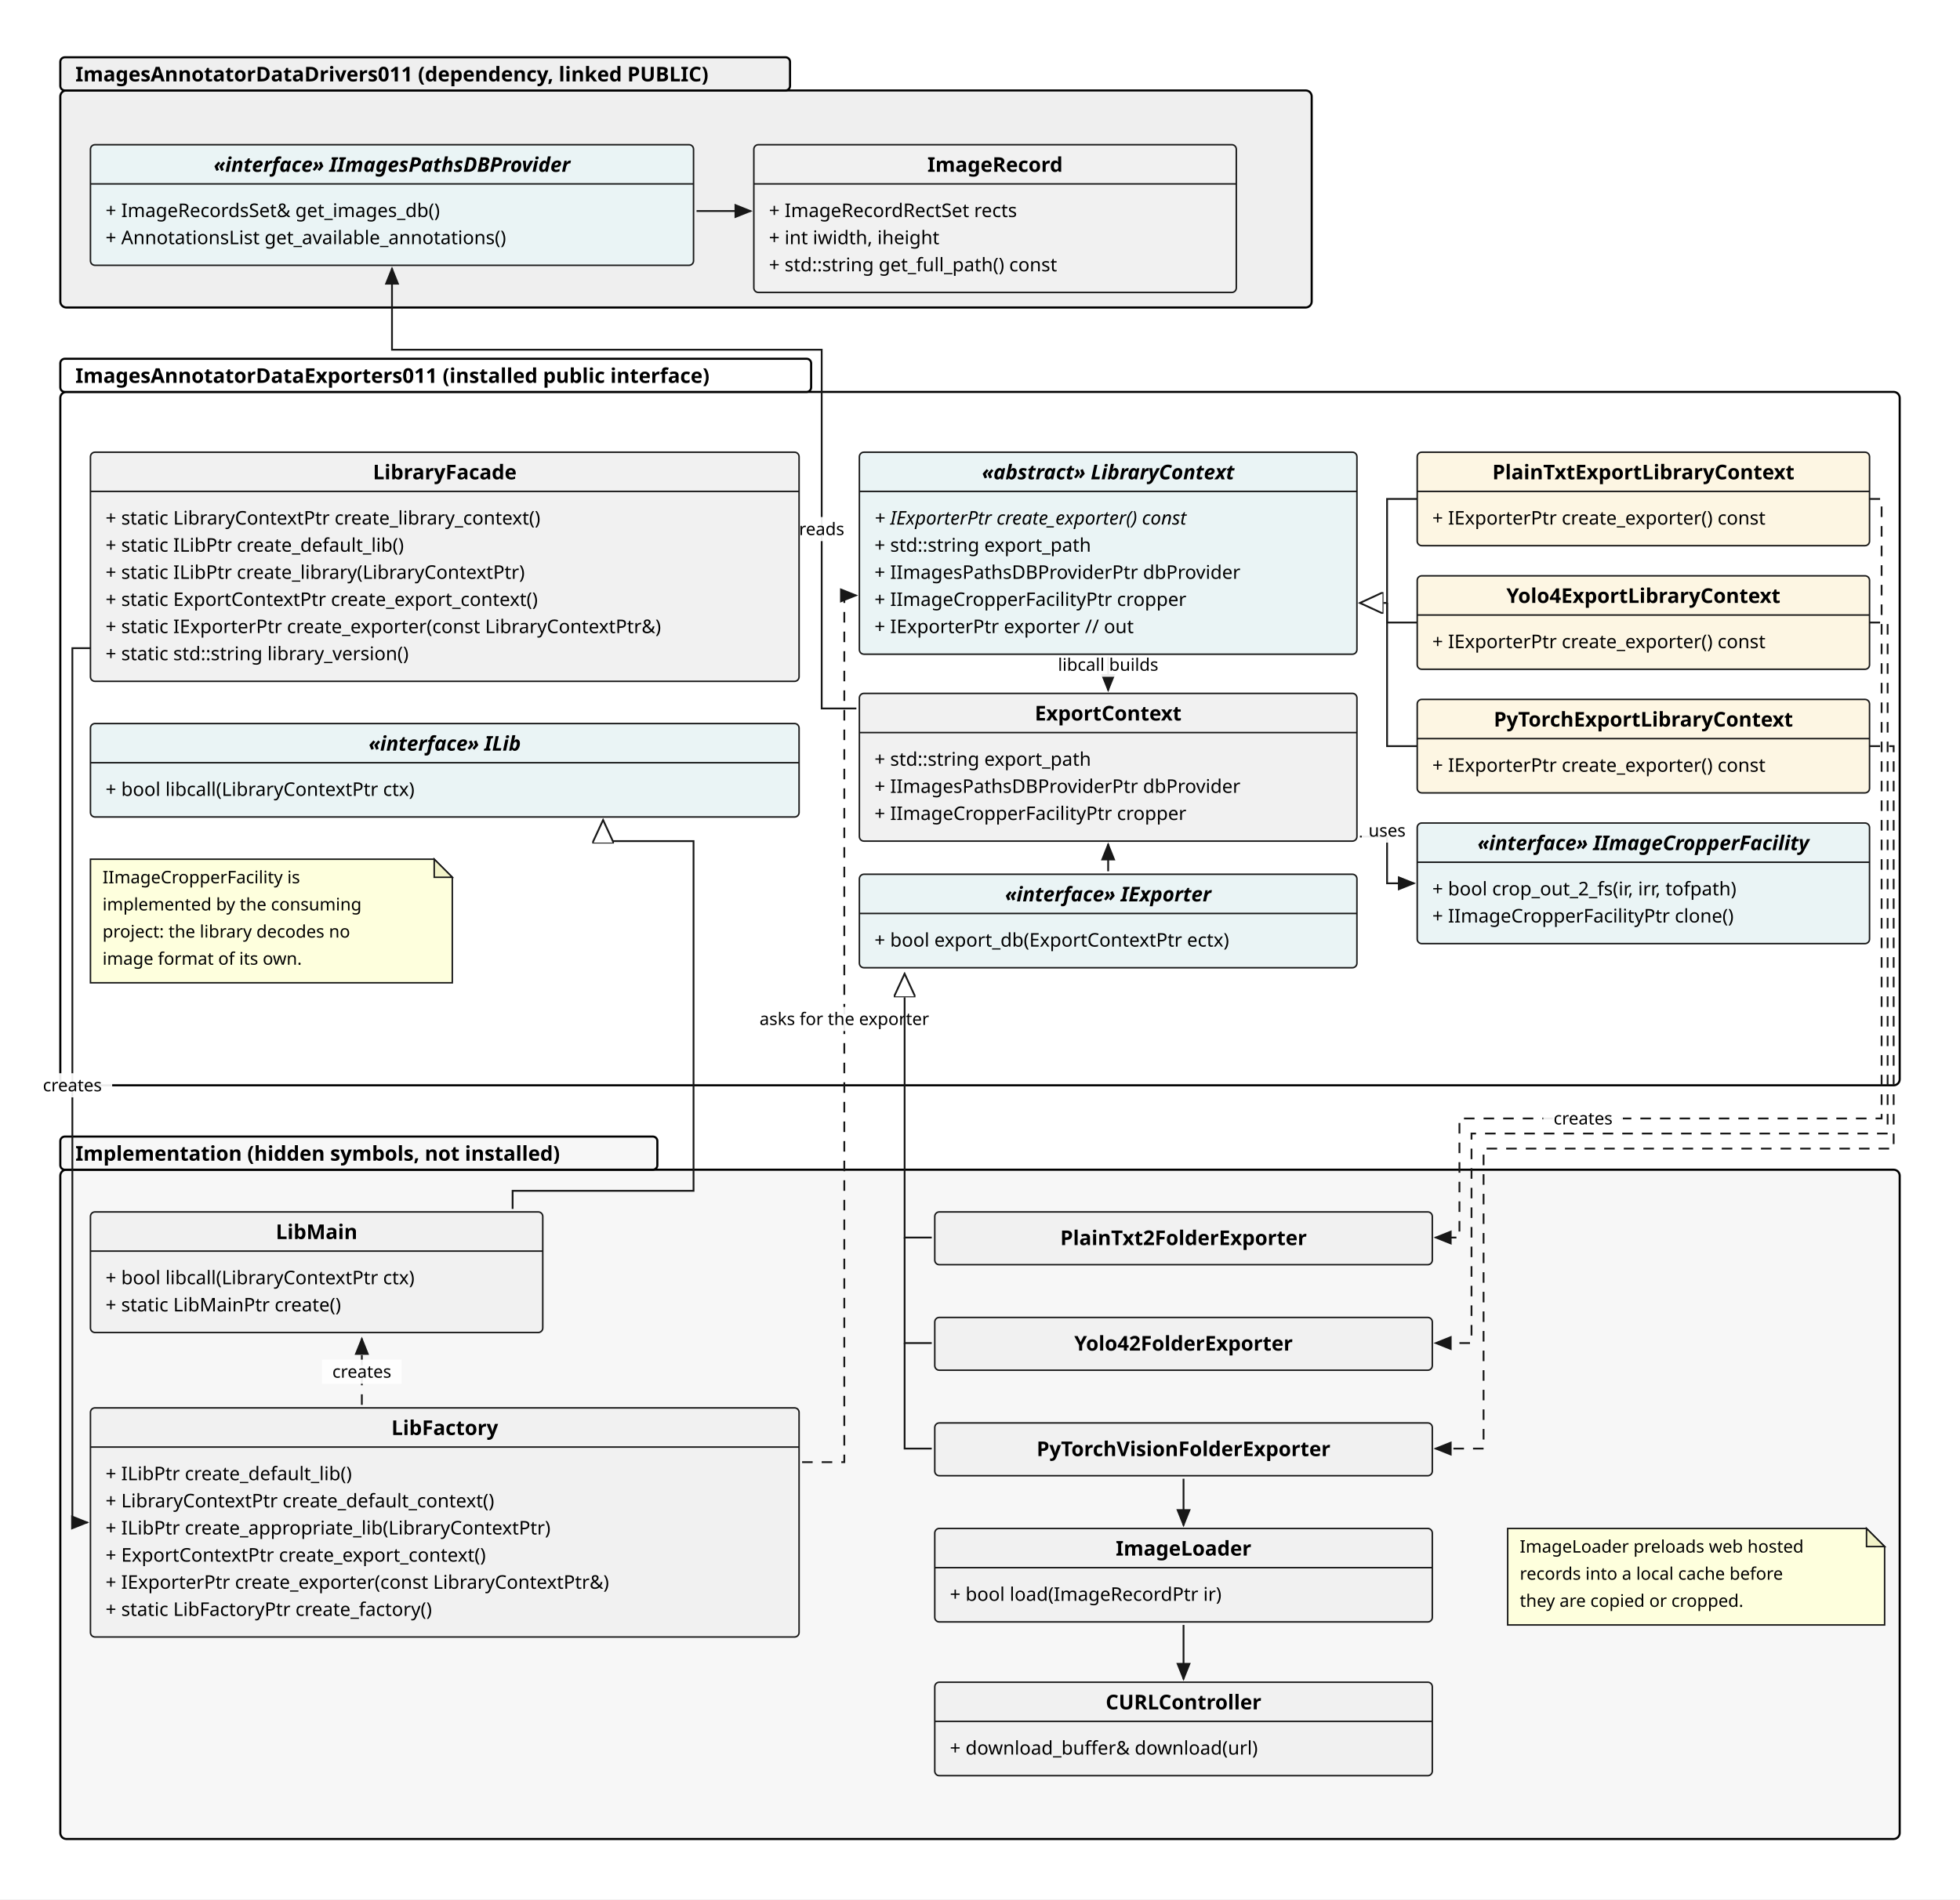
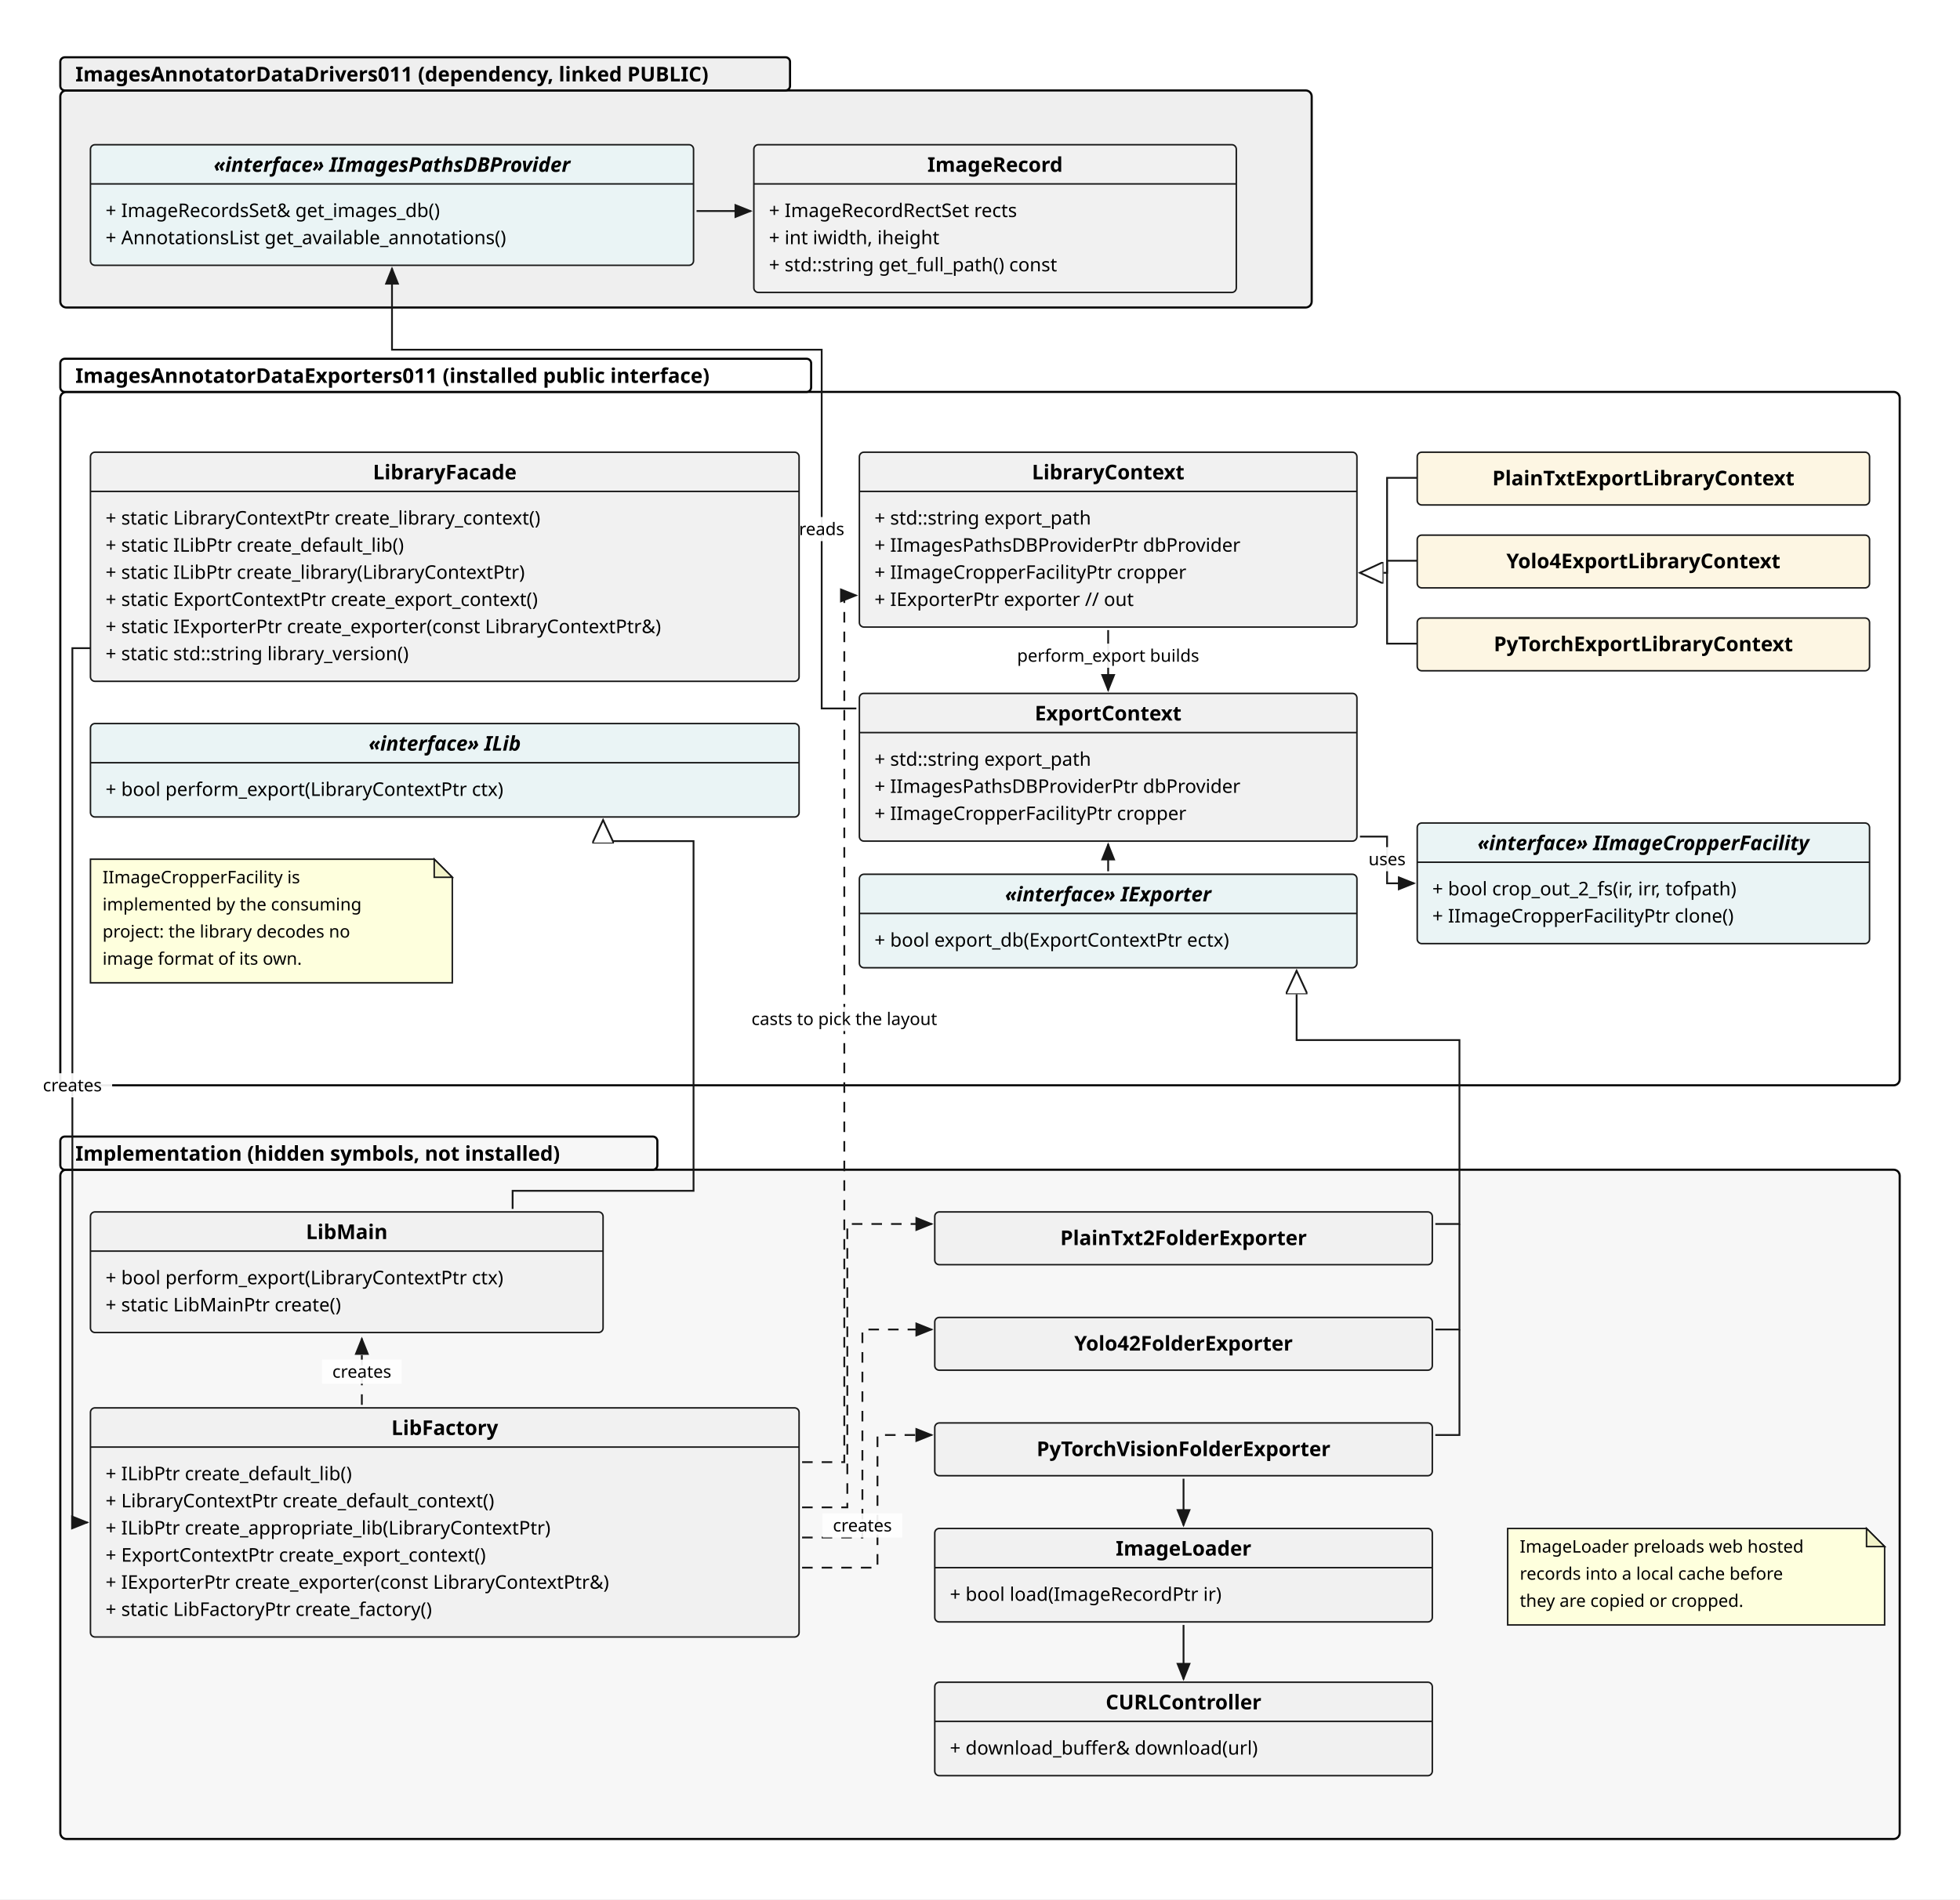
<svg xmlns="http://www.w3.org/2000/svg" width="1300" height="1260" viewBox="0 0 1300 1260" version="1.1">
  <defs>
    <marker id="arrow" markerWidth="10" markerHeight="8" refX="9" refY="4" orient="auto">
      <path d="M0,0 L10,4 L0,8 z" fill="#181818" />
    </marker>
    <marker id="hollow" markerWidth="14" markerHeight="12" refX="13" refY="6" orient="auto">
      <path d="M0,0 L13,6 L0,12 z" fill="#FFFFFF" stroke="#181818" stroke-width="1" />
    </marker>
  </defs>
  <rect width="1300" height="1260" fill="#FFFFFF" />
  <g font-family="sans-serif">
    <rect x="40" y="60" width="830" height="144" rx="4" fill="#EFEFEF" stroke="#000000" stroke-width="1.4" />
    <rect x="40" y="38" width="484" height="22" rx="3" fill="#EFEFEF" stroke="#000000" stroke-width="1.4" />
    <text x="50" y="54" font-size="13.5" font-weight="bold" fill="#000000">ImagesAnnotatorDataDrivers011  (dependency, linked PUBLIC)</text>
    <rect x="40" y="260" width="1220" height="460" rx="4" fill="#FFFFFF" stroke="#000000" stroke-width="1.4" />
    <rect x="40" y="238" width="498" height="22" rx="3" fill="#FFFFFF" stroke="#000000" stroke-width="1.4" />
    <text x="50" y="254" font-size="13.5" font-weight="bold" fill="#000000">ImagesAnnotatorDataExporters011  (installed public interface)</text>
    <rect x="40" y="776" width="1220" height="444" rx="4" fill="#F7F7F7" stroke="#000000" stroke-width="1.4" />
    <rect x="40" y="754" width="396" height="22" rx="3" fill="#F7F7F7" stroke="#000000" stroke-width="1.4" />
    <text x="50" y="770" font-size="13.5" font-weight="bold" fill="#000000">Implementation  (hidden symbols, not installed)</text>
    <path d="M462,140 L498,140" fill="none" stroke="#181818" stroke-width="1.2" marker-end="url(#arrow)" />
    <path d="M568,470 L545,470 L545,232 L260,232 L260,178" fill="none" stroke="#181818" stroke-width="1.2" marker-end="url(#arrow)" />
    <rect x="525.0" y="343.0" width="40.0" height="16" fill="#FFFFFF" opacity="0.92" />
    <text x="545.0" y="355.0" font-size="11.5" fill="#000000" text-anchor="middle">reads</text>
-     <path d="M735,436 L735,458" fill="none" stroke="#181818" stroke-width="1.2" marker-end="url(#arrow)" />
-     <rect x="686.2" y="433.0" width="97.6" height="16" fill="#FFFFFF" opacity="0.92" />
-     <text x="735.0" y="445.0" font-size="11.5" fill="#000000" text-anchor="middle">libcall builds</text>
+     <path d="M735,418 L735,458" fill="none" stroke="#181818" stroke-width="1.2" marker-end="url(#arrow)" />
+     <rect x="665.0" y="427.0" width="140.0" height="16" fill="#FFFFFF" opacity="0.92" />
+     <text x="735.0" y="439.0" font-size="11.5" fill="#000000" text-anchor="middle">perform_export builds</text>
    <path d="M735,578 L735,560" fill="none" stroke="#181818" stroke-width="1.2" marker-end="url(#arrow)" />
    <path d="M902,555 L920,555 L920,586 L938,586" fill="none" stroke="#181818" stroke-width="1.2" marker-end="url(#arrow)" />
-     <rect x="903.2" y="543.0" width="33.6" height="16" fill="#FFFFFF" opacity="0.92" />
-     <text x="920.0" y="555.0" font-size="11.5" fill="#000000" text-anchor="middle">uses</text>
-     <path d="M940,331 L920,331 L920,400 L902,400" fill="none" stroke="#181818" stroke-width="1.2" marker-end="url(#hollow)" />
-     <path d="M940,413 L920,413 L920,400" fill="none" stroke="#181818" stroke-width="1.2" />
-     <path d="M940,495 L920,495 L920,400" fill="none" stroke="#181818" stroke-width="1.2" />
-     <path d="M1240,331 L1248,331 L1248,742 L968,742 L968,821 L952,821" fill="none" stroke="#181818" stroke-width="1.2" stroke-dasharray="7,6" marker-end="url(#arrow)" />
-     <path d="M1240,413 L1252,413 L1252,752 L976,752 L976,891 L952,891" fill="none" stroke="#181818" stroke-width="1.2" stroke-dasharray="7,6" marker-end="url(#arrow)" />
-     <path d="M1240,495 L1256,495 L1256,762 L984,762 L984,961 L952,961" fill="none" stroke="#181818" stroke-width="1.2" stroke-dasharray="7,6" marker-end="url(#arrow)" />
-     <rect x="1023.6" y="734.0" width="52.8" height="16" fill="#FFFFFF" opacity="0.92" />
-     <text x="1050.0" y="746.0" font-size="11.5" fill="#000000" text-anchor="middle">creates</text>
+     <rect x="903.2" y="562.0" width="33.6" height="16" fill="#FFFFFF" opacity="0.92" />
+     <text x="920.0" y="574.0" font-size="11.5" fill="#000000" text-anchor="middle">uses</text>
+     <path d="M940,317 L920,317 L920,380 L902,380" fill="none" stroke="#181818" stroke-width="1.2" marker-end="url(#hollow)" />
+     <path d="M940,372 L920,372 L920,380" fill="none" stroke="#181818" stroke-width="1.2" />
+     <path d="M940,427 L920,427 L920,380" fill="none" stroke="#181818" stroke-width="1.2" />
    <path d="M60,430 L48,430 L48,1010 L58,1010" fill="none" stroke="#181818" stroke-width="1.2" marker-end="url(#arrow)" />
    <rect x="21.6" y="712.0" width="52.8" height="16" fill="#FFFFFF" opacity="0.92" />
    <text x="48.0" y="724.0" font-size="11.5" fill="#000000" text-anchor="middle">creates</text>
    <path d="M240,932 L240,888" fill="none" stroke="#181818" stroke-width="1.2" stroke-dasharray="7,6" marker-end="url(#arrow)" />
    <rect x="213.6" y="902.0" width="52.8" height="16" fill="#FFFFFF" opacity="0.92" />
    <text x="240.0" y="914.0" font-size="11.5" fill="#000000" text-anchor="middle">creates</text>
    <path d="M532,970 L560,970 L560,395 L568,395" fill="none" stroke="#181818" stroke-width="1.2" stroke-dasharray="7,6" marker-end="url(#arrow)" />
-     <rect x="494.0" y="668.0" width="132.0" height="16" fill="#FFFFFF" opacity="0.92" />
-     <text x="560.0" y="680.0" font-size="11.5" fill="#000000" text-anchor="middle">asks for the exporter</text>
+     <rect x="478.0" y="668.0" width="164.0" height="16" fill="#FFFFFF" opacity="0.92" />
+     <text x="560.0" y="680.0" font-size="11.5" fill="#000000" text-anchor="middle">casts to pick the layout</text>
+     <path d="M532,1000 L562,1000 L562,812 L618,812" fill="none" stroke="#181818" stroke-width="1.2" stroke-dasharray="7,6" marker-end="url(#arrow)" />
+     <path d="M532,1020 L572,1020 L572,882 L618,882" fill="none" stroke="#181818" stroke-width="1.2" stroke-dasharray="7,6" marker-end="url(#arrow)" />
+     <path d="M532,1040 L582,1040 L582,952 L618,952" fill="none" stroke="#181818" stroke-width="1.2" stroke-dasharray="7,6" marker-end="url(#arrow)" />
+     <rect x="545.6" y="1004.0" width="52.8" height="16" fill="#FFFFFF" opacity="0.92" />
+     <text x="572.0" y="1016.0" font-size="11.5" fill="#000000" text-anchor="middle">creates</text>
    <path d="M340,802 L340,790 L460,790 L460,558 L400,558 L400,544" fill="none" stroke="#181818" stroke-width="1.2" marker-end="url(#hollow)" />
-     <path d="M618,821 L600,821 L600,646" fill="none" stroke="#181818" stroke-width="1.2" marker-end="url(#hollow)" />
-     <path d="M618,891 L600,891 L600,821" fill="none" stroke="#181818" stroke-width="1.2" />
-     <path d="M618,961 L600,961 L600,891" fill="none" stroke="#181818" stroke-width="1.2" />
+     <path d="M952,812 L968,812 L968,690 L860,690 L860,644" fill="none" stroke="#181818" stroke-width="1.2" marker-end="url(#hollow)" />
+     <path d="M952,882 L968,882 L968,812" fill="none" stroke="#181818" stroke-width="1.2" />
+     <path d="M952,952 L968,952 L968,882" fill="none" stroke="#181818" stroke-width="1.2" />
    <path d="M785,981 L785,1012" fill="none" stroke="#181818" stroke-width="1.2" marker-end="url(#arrow)" />
    <path d="M785,1078 L785,1114" fill="none" stroke="#181818" stroke-width="1.2" marker-end="url(#arrow)" />
    <rect x="60" y="96" width="400" height="80" rx="3" fill="#EAF4F5" stroke="#181818" stroke-width="1" />
    <text x="260.0" y="114" font-size="13.5" font-weight="bold" font-style="italic" text-anchor="middle" fill="#000000">«interface» IImagesPathsDBProvider</text>
    <line x1="60" y1="122" x2="460" y2="122" stroke="#181818" stroke-width="1" />
    <text x="70" y="144" font-size="12.5" fill="#000000">+ ImageRecordsSet&amp; get_images_db()</text>
    <text x="70" y="162" font-size="12.5" fill="#000000">+ AnnotationsList get_available_annotations()</text>
    <rect x="500" y="96" width="320" height="98" rx="3" fill="#F1F1F1" stroke="#181818" stroke-width="1" />
    <text x="660.0" y="114" font-size="13.5" font-weight="bold" text-anchor="middle" fill="#000000">ImageRecord</text>
    <line x1="500" y1="122" x2="820" y2="122" stroke="#181818" stroke-width="1" />
    <text x="510" y="144" font-size="12.5" fill="#000000">+ ImageRecordRectSet rects</text>
    <text x="510" y="162" font-size="12.5" fill="#000000">+ int iwidth, iheight</text>
    <text x="510" y="180" font-size="12.5" fill="#000000">+ std::string get_full_path() const</text>
    <rect x="60" y="300" width="470" height="152" rx="3" fill="#F1F1F1" stroke="#181818" stroke-width="1" />
    <text x="295.0" y="318" font-size="13.5" font-weight="bold" text-anchor="middle" fill="#000000">LibraryFacade</text>
    <line x1="60" y1="326" x2="530" y2="326" stroke="#181818" stroke-width="1" />
    <text x="70" y="348" font-size="12.5" fill="#000000">+ static LibraryContextPtr create_library_context()</text>
    <text x="70" y="366" font-size="12.5" fill="#000000">+ static ILibPtr create_default_lib()</text>
    <text x="70" y="384" font-size="12.5" fill="#000000">+ static ILibPtr create_library(LibraryContextPtr)</text>
    <text x="70" y="402" font-size="12.5" fill="#000000">+ static ExportContextPtr create_export_context()</text>
    <text x="70" y="420" font-size="12.5" fill="#000000">+ static IExporterPtr create_exporter(const LibraryContextPtr&amp;)</text>
    <text x="70" y="438" font-size="12.5" fill="#000000">+ static std::string library_version()</text>
-     <rect x="570" y="300" width="330" height="134" rx="3" fill="#EAF4F5" stroke="#181818" stroke-width="1" />
-     <text x="735.0" y="318" font-size="13.5" font-weight="bold" font-style="italic" text-anchor="middle" fill="#000000">«abstract» LibraryContext</text>
+     <rect x="570" y="300" width="330" height="116" rx="3" fill="#F1F1F1" stroke="#181818" stroke-width="1" />
+     <text x="735.0" y="318" font-size="13.5" font-weight="bold" text-anchor="middle" fill="#000000">LibraryContext</text>
    <line x1="570" y1="326" x2="900" y2="326" stroke="#181818" stroke-width="1" />
-     <text x="580" y="348" font-size="12.5" font-style="italic" fill="#000000">+ IExporterPtr create_exporter() const</text>
-     <text x="580" y="366" font-size="12.5" fill="#000000">+ std::string export_path</text>
-     <text x="580" y="384" font-size="12.5" fill="#000000">+ IImagesPathsDBProviderPtr dbProvider</text>
-     <text x="580" y="402" font-size="12.5" fill="#000000">+ IImageCropperFacilityPtr cropper</text>
-     <text x="580" y="420" font-size="12.5" fill="#000000">+ IExporterPtr exporter   // out</text>
-     <rect x="940" y="300" width="300" height="62" rx="3" fill="#FDF6E3" stroke="#181818" stroke-width="1" />
-     <text x="1090.0" y="318" font-size="13.5" font-weight="bold" text-anchor="middle" fill="#000000">PlainTxtExportLibraryContext</text>
-     <line x1="940" y1="326" x2="1240" y2="326" stroke="#181818" stroke-width="1" />
-     <text x="950" y="348" font-size="12.5" fill="#000000">+ IExporterPtr create_exporter() const</text>
-     <rect x="940" y="382" width="300" height="62" rx="3" fill="#FDF6E3" stroke="#181818" stroke-width="1" />
-     <text x="1090.0" y="400" font-size="13.5" font-weight="bold" text-anchor="middle" fill="#000000">Yolo4ExportLibraryContext</text>
-     <line x1="940" y1="408" x2="1240" y2="408" stroke="#181818" stroke-width="1" />
-     <text x="950" y="430" font-size="12.5" fill="#000000">+ IExporterPtr create_exporter() const</text>
-     <rect x="940" y="464" width="300" height="62" rx="3" fill="#FDF6E3" stroke="#181818" stroke-width="1" />
-     <text x="1090.0" y="482" font-size="13.5" font-weight="bold" text-anchor="middle" fill="#000000">PyTorchExportLibraryContext</text>
-     <line x1="940" y1="490" x2="1240" y2="490" stroke="#181818" stroke-width="1" />
-     <text x="950" y="512" font-size="12.5" fill="#000000">+ IExporterPtr create_exporter() const</text>
+     <text x="580" y="348" font-size="12.5" fill="#000000">+ std::string export_path</text>
+     <text x="580" y="366" font-size="12.5" fill="#000000">+ IImagesPathsDBProviderPtr dbProvider</text>
+     <text x="580" y="384" font-size="12.5" fill="#000000">+ IImageCropperFacilityPtr cropper</text>
+     <text x="580" y="402" font-size="12.5" fill="#000000">+ IExporterPtr exporter   // out</text>
+     <rect x="940" y="300" width="300" height="35" rx="3" fill="#FDF6E3" stroke="#181818" stroke-width="1" />
+     <text x="1090.0" y="322" font-size="13.5" font-weight="bold" text-anchor="middle" fill="#000000">PlainTxtExportLibraryContext</text>
+     <rect x="940" y="355" width="300" height="35" rx="3" fill="#FDF6E3" stroke="#181818" stroke-width="1" />
+     <text x="1090.0" y="377" font-size="13.5" font-weight="bold" text-anchor="middle" fill="#000000">Yolo4ExportLibraryContext</text>
+     <rect x="940" y="410" width="300" height="35" rx="3" fill="#FDF6E3" stroke="#181818" stroke-width="1" />
+     <text x="1090.0" y="432" font-size="13.5" font-weight="bold" text-anchor="middle" fill="#000000">PyTorchExportLibraryContext</text>
    <rect x="570" y="460" width="330" height="98" rx="3" fill="#F1F1F1" stroke="#181818" stroke-width="1" />
    <text x="735.0" y="478" font-size="13.5" font-weight="bold" text-anchor="middle" fill="#000000">ExportContext</text>
    <line x1="570" y1="486" x2="900" y2="486" stroke="#181818" stroke-width="1" />
    <text x="580" y="508" font-size="12.5" fill="#000000">+ std::string export_path</text>
    <text x="580" y="526" font-size="12.5" fill="#000000">+ IImagesPathsDBProviderPtr dbProvider</text>
    <text x="580" y="544" font-size="12.5" fill="#000000">+ IImageCropperFacilityPtr cropper</text>
    <rect x="60" y="480" width="470" height="62" rx="3" fill="#EAF4F5" stroke="#181818" stroke-width="1" />
    <text x="295.0" y="498" font-size="13.5" font-weight="bold" font-style="italic" text-anchor="middle" fill="#000000">«interface» ILib</text>
    <line x1="60" y1="506" x2="530" y2="506" stroke="#181818" stroke-width="1" />
-     <text x="70" y="528" font-size="12.5" fill="#000000">+ bool libcall(LibraryContextPtr ctx)</text>
+     <text x="70" y="528" font-size="12.5" fill="#000000">+ bool perform_export(LibraryContextPtr ctx)</text>
    <rect x="570" y="580" width="330" height="62" rx="3" fill="#EAF4F5" stroke="#181818" stroke-width="1" />
    <text x="735.0" y="598" font-size="13.5" font-weight="bold" font-style="italic" text-anchor="middle" fill="#000000">«interface» IExporter</text>
    <line x1="570" y1="606" x2="900" y2="606" stroke="#181818" stroke-width="1" />
    <text x="580" y="628" font-size="12.5" fill="#000000">+ bool export_db(ExportContextPtr ectx)</text>
    <rect x="940" y="546" width="300" height="80" rx="3" fill="#EAF4F5" stroke="#181818" stroke-width="1" />
    <text x="1090.0" y="564" font-size="13.5" font-weight="bold" font-style="italic" text-anchor="middle" fill="#000000">«interface» IImageCropperFacility</text>
    <line x1="940" y1="572" x2="1240" y2="572" stroke="#181818" stroke-width="1" />
    <text x="950" y="594" font-size="12.5" fill="#000000">+ bool crop_out_2_fs(ir, irr, tofpath)</text>
    <text x="950" y="612" font-size="12.5" fill="#000000">+ IImageCropperFacilityPtr clone()</text>
    <path d="M60,570 h228 l12,12 v70 h-240 v-82 z" fill="#FEFFDD" stroke="#181818" stroke-width="1" />
    <path d="M288,570 l12,12 h-12 z" fill="#F2F3C8" stroke="#181818" stroke-width="1" />
    <text x="68" y="586" font-size="11.5" fill="#000000">IImageCropperFacility is</text>
    <text x="68" y="604" font-size="11.5" fill="#000000">implemented by the consuming</text>
    <text x="68" y="622" font-size="11.5" fill="#000000">project: the library decodes no</text>
    <text x="68" y="640" font-size="11.5" fill="#000000">image format of its own.</text>
-     <rect x="60" y="804" width="300" height="80" rx="3" fill="#F1F1F1" stroke="#181818" stroke-width="1" />
-     <text x="210.0" y="822" font-size="13.5" font-weight="bold" text-anchor="middle" fill="#000000">LibMain</text>
-     <line x1="60" y1="830" x2="360" y2="830" stroke="#181818" stroke-width="1" />
-     <text x="70" y="852" font-size="12.5" fill="#000000">+ bool libcall(LibraryContextPtr ctx)</text>
+     <rect x="60" y="804" width="340" height="80" rx="3" fill="#F1F1F1" stroke="#181818" stroke-width="1" />
+     <text x="230.0" y="822" font-size="13.5" font-weight="bold" text-anchor="middle" fill="#000000">LibMain</text>
+     <line x1="60" y1="830" x2="400" y2="830" stroke="#181818" stroke-width="1" />
+     <text x="70" y="852" font-size="12.5" fill="#000000">+ bool perform_export(LibraryContextPtr ctx)</text>
    <text x="70" y="870" font-size="12.5" fill="#000000">+ static LibMainPtr create()</text>
    <rect x="60" y="934" width="470" height="152" rx="3" fill="#F1F1F1" stroke="#181818" stroke-width="1" />
    <text x="295.0" y="952" font-size="13.5" font-weight="bold" text-anchor="middle" fill="#000000">LibFactory</text>
    <line x1="60" y1="960" x2="530" y2="960" stroke="#181818" stroke-width="1" />
    <text x="70" y="982" font-size="12.5" fill="#000000">+ ILibPtr create_default_lib()</text>
    <text x="70" y="1000" font-size="12.5" fill="#000000">+ LibraryContextPtr create_default_context()</text>
    <text x="70" y="1018" font-size="12.5" fill="#000000">+ ILibPtr create_appropriate_lib(LibraryContextPtr)</text>
    <text x="70" y="1036" font-size="12.5" fill="#000000">+ ExportContextPtr create_export_context()</text>
    <text x="70" y="1054" font-size="12.5" fill="#000000">+ IExporterPtr create_exporter(const LibraryContextPtr&amp;)</text>
    <text x="70" y="1072" font-size="12.5" fill="#000000">+ static LibFactoryPtr create_factory()</text>
    <rect x="620" y="804" width="330" height="35" rx="3" fill="#F1F1F1" stroke="#181818" stroke-width="1" />
    <text x="785.0" y="826" font-size="13.5" font-weight="bold" text-anchor="middle" fill="#000000">PlainTxt2FolderExporter</text>
    <rect x="620" y="874" width="330" height="35" rx="3" fill="#F1F1F1" stroke="#181818" stroke-width="1" />
    <text x="785.0" y="896" font-size="13.5" font-weight="bold" text-anchor="middle" fill="#000000">Yolo42FolderExporter</text>
    <rect x="620" y="944" width="330" height="35" rx="3" fill="#F1F1F1" stroke="#181818" stroke-width="1" />
    <text x="785.0" y="966" font-size="13.5" font-weight="bold" text-anchor="middle" fill="#000000">PyTorchVisionFolderExporter</text>
    <rect x="620" y="1014" width="330" height="62" rx="3" fill="#F1F1F1" stroke="#181818" stroke-width="1" />
    <text x="785.0" y="1032" font-size="13.5" font-weight="bold" text-anchor="middle" fill="#000000">ImageLoader</text>
    <line x1="620" y1="1040" x2="950" y2="1040" stroke="#181818" stroke-width="1" />
    <text x="630" y="1062" font-size="12.5" fill="#000000">+ bool load(ImageRecordPtr ir)</text>
    <rect x="620" y="1116" width="330" height="62" rx="3" fill="#F1F1F1" stroke="#181818" stroke-width="1" />
    <text x="785.0" y="1134" font-size="13.5" font-weight="bold" text-anchor="middle" fill="#000000">CURLController</text>
    <line x1="620" y1="1142" x2="950" y2="1142" stroke="#181818" stroke-width="1" />
    <text x="630" y="1164" font-size="12.5" fill="#000000">+ download_buffer&amp; download(url)</text>
    <path d="M1000,1014 h238 l12,12 v52 h-250 v-64 z" fill="#FEFFDD" stroke="#181818" stroke-width="1" />
    <path d="M1238,1014 l12,12 h-12 z" fill="#F2F3C8" stroke="#181818" stroke-width="1" />
    <text x="1008" y="1030" font-size="11.5" fill="#000000">ImageLoader preloads web hosted</text>
    <text x="1008" y="1048" font-size="11.5" fill="#000000">records into a local cache before</text>
    <text x="1008" y="1066" font-size="11.5" fill="#000000">they are copied or cropped.</text>
  </g>
</svg>
